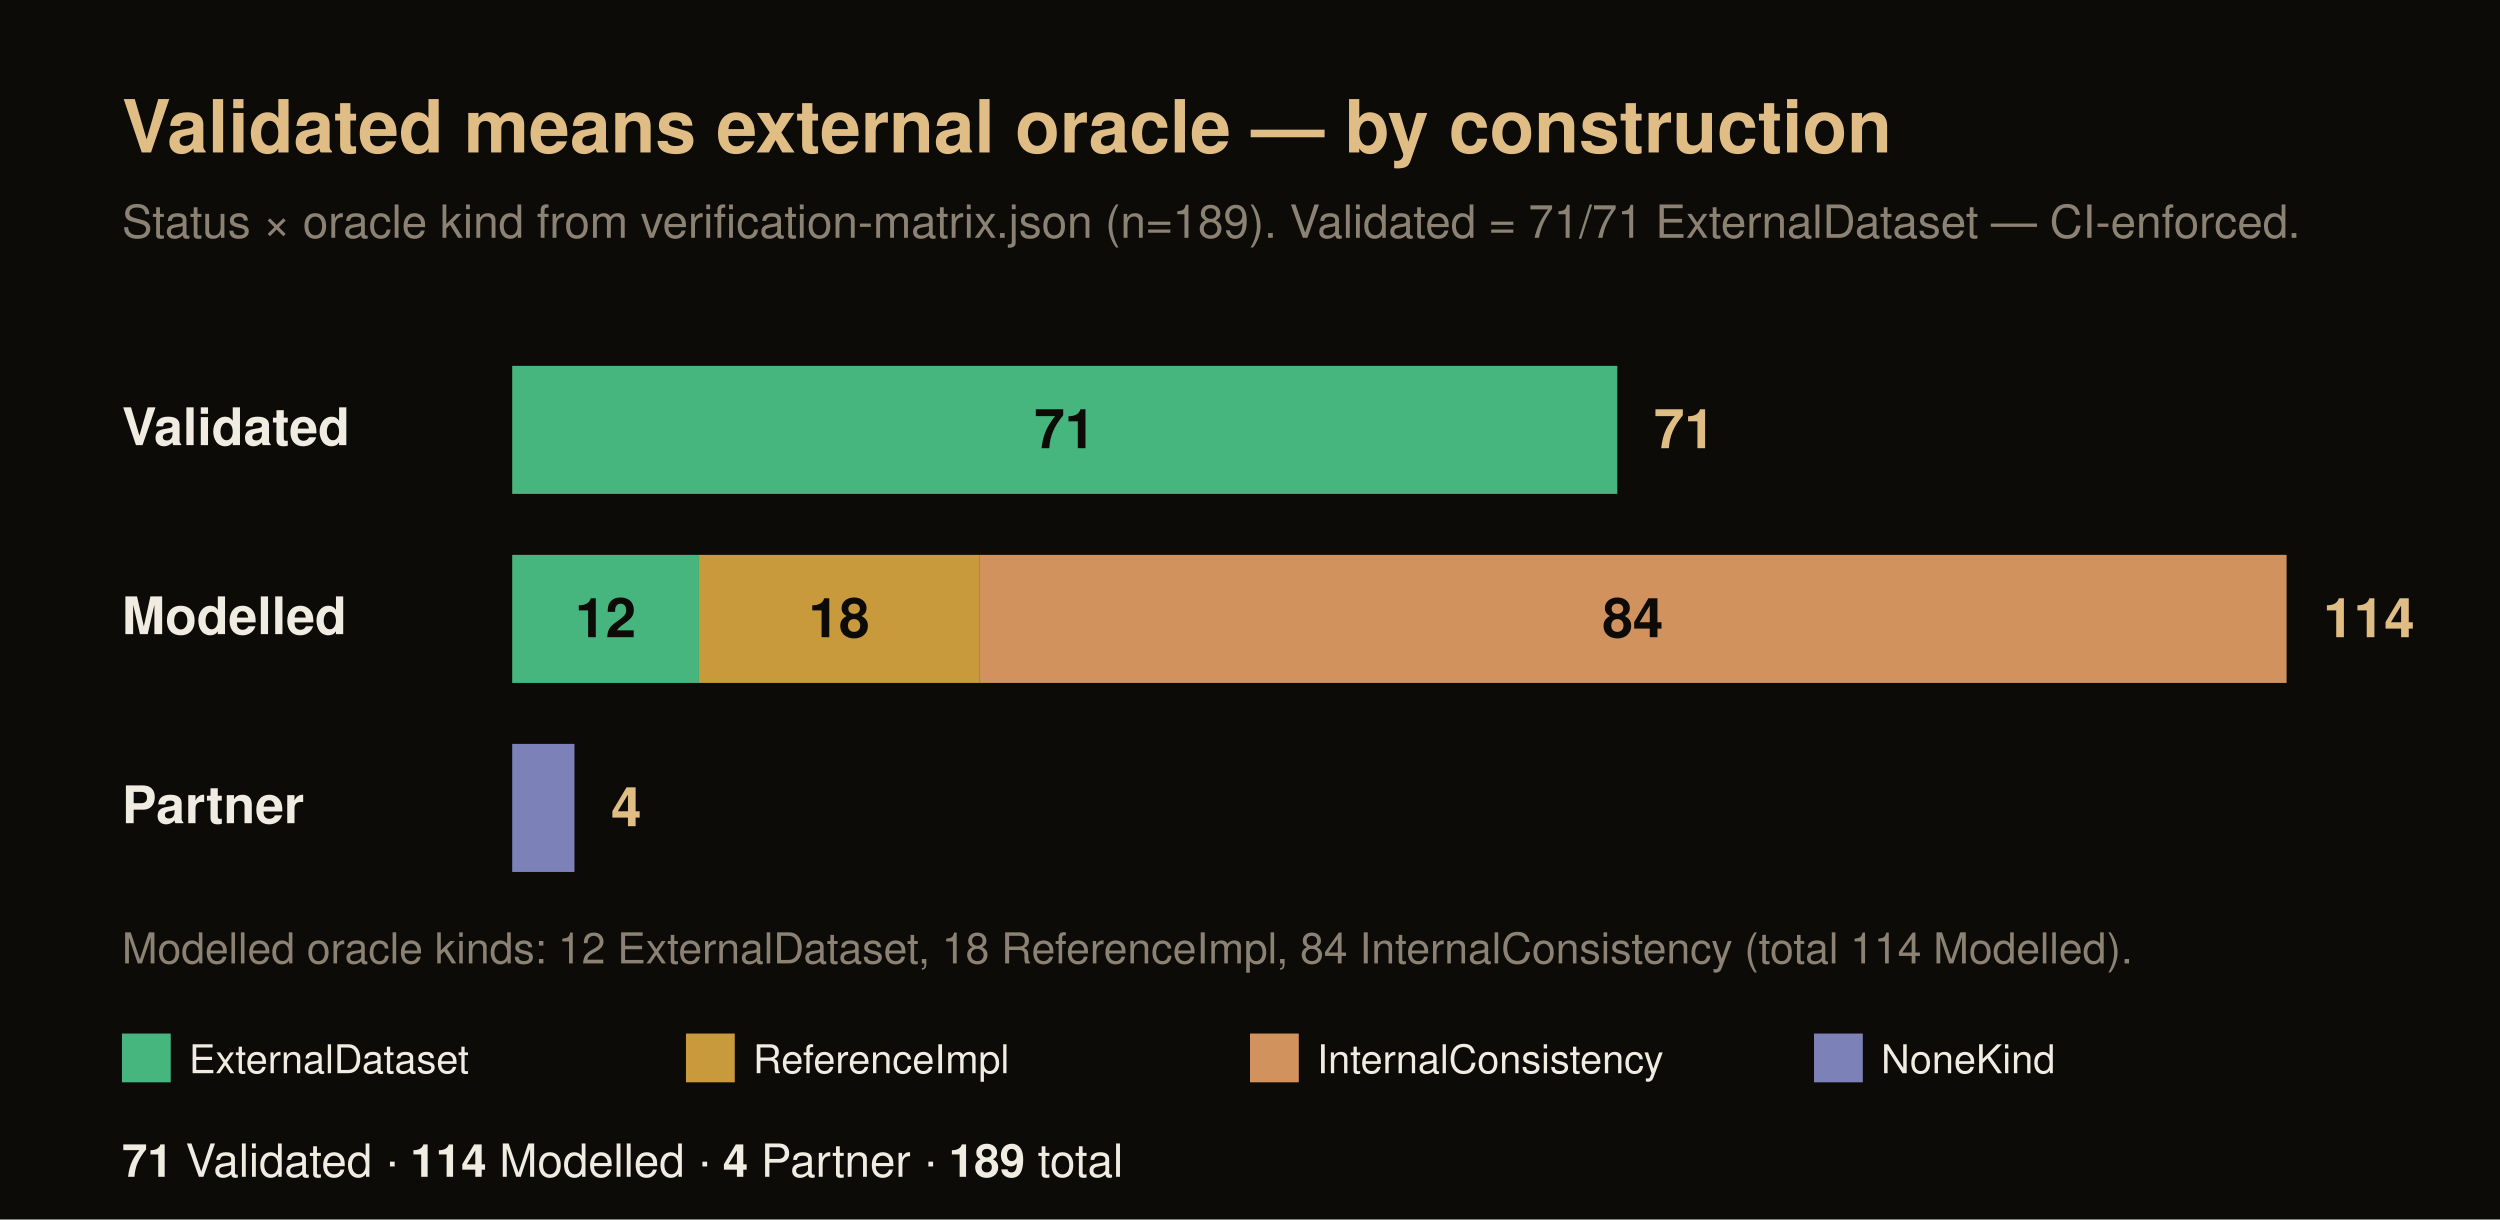
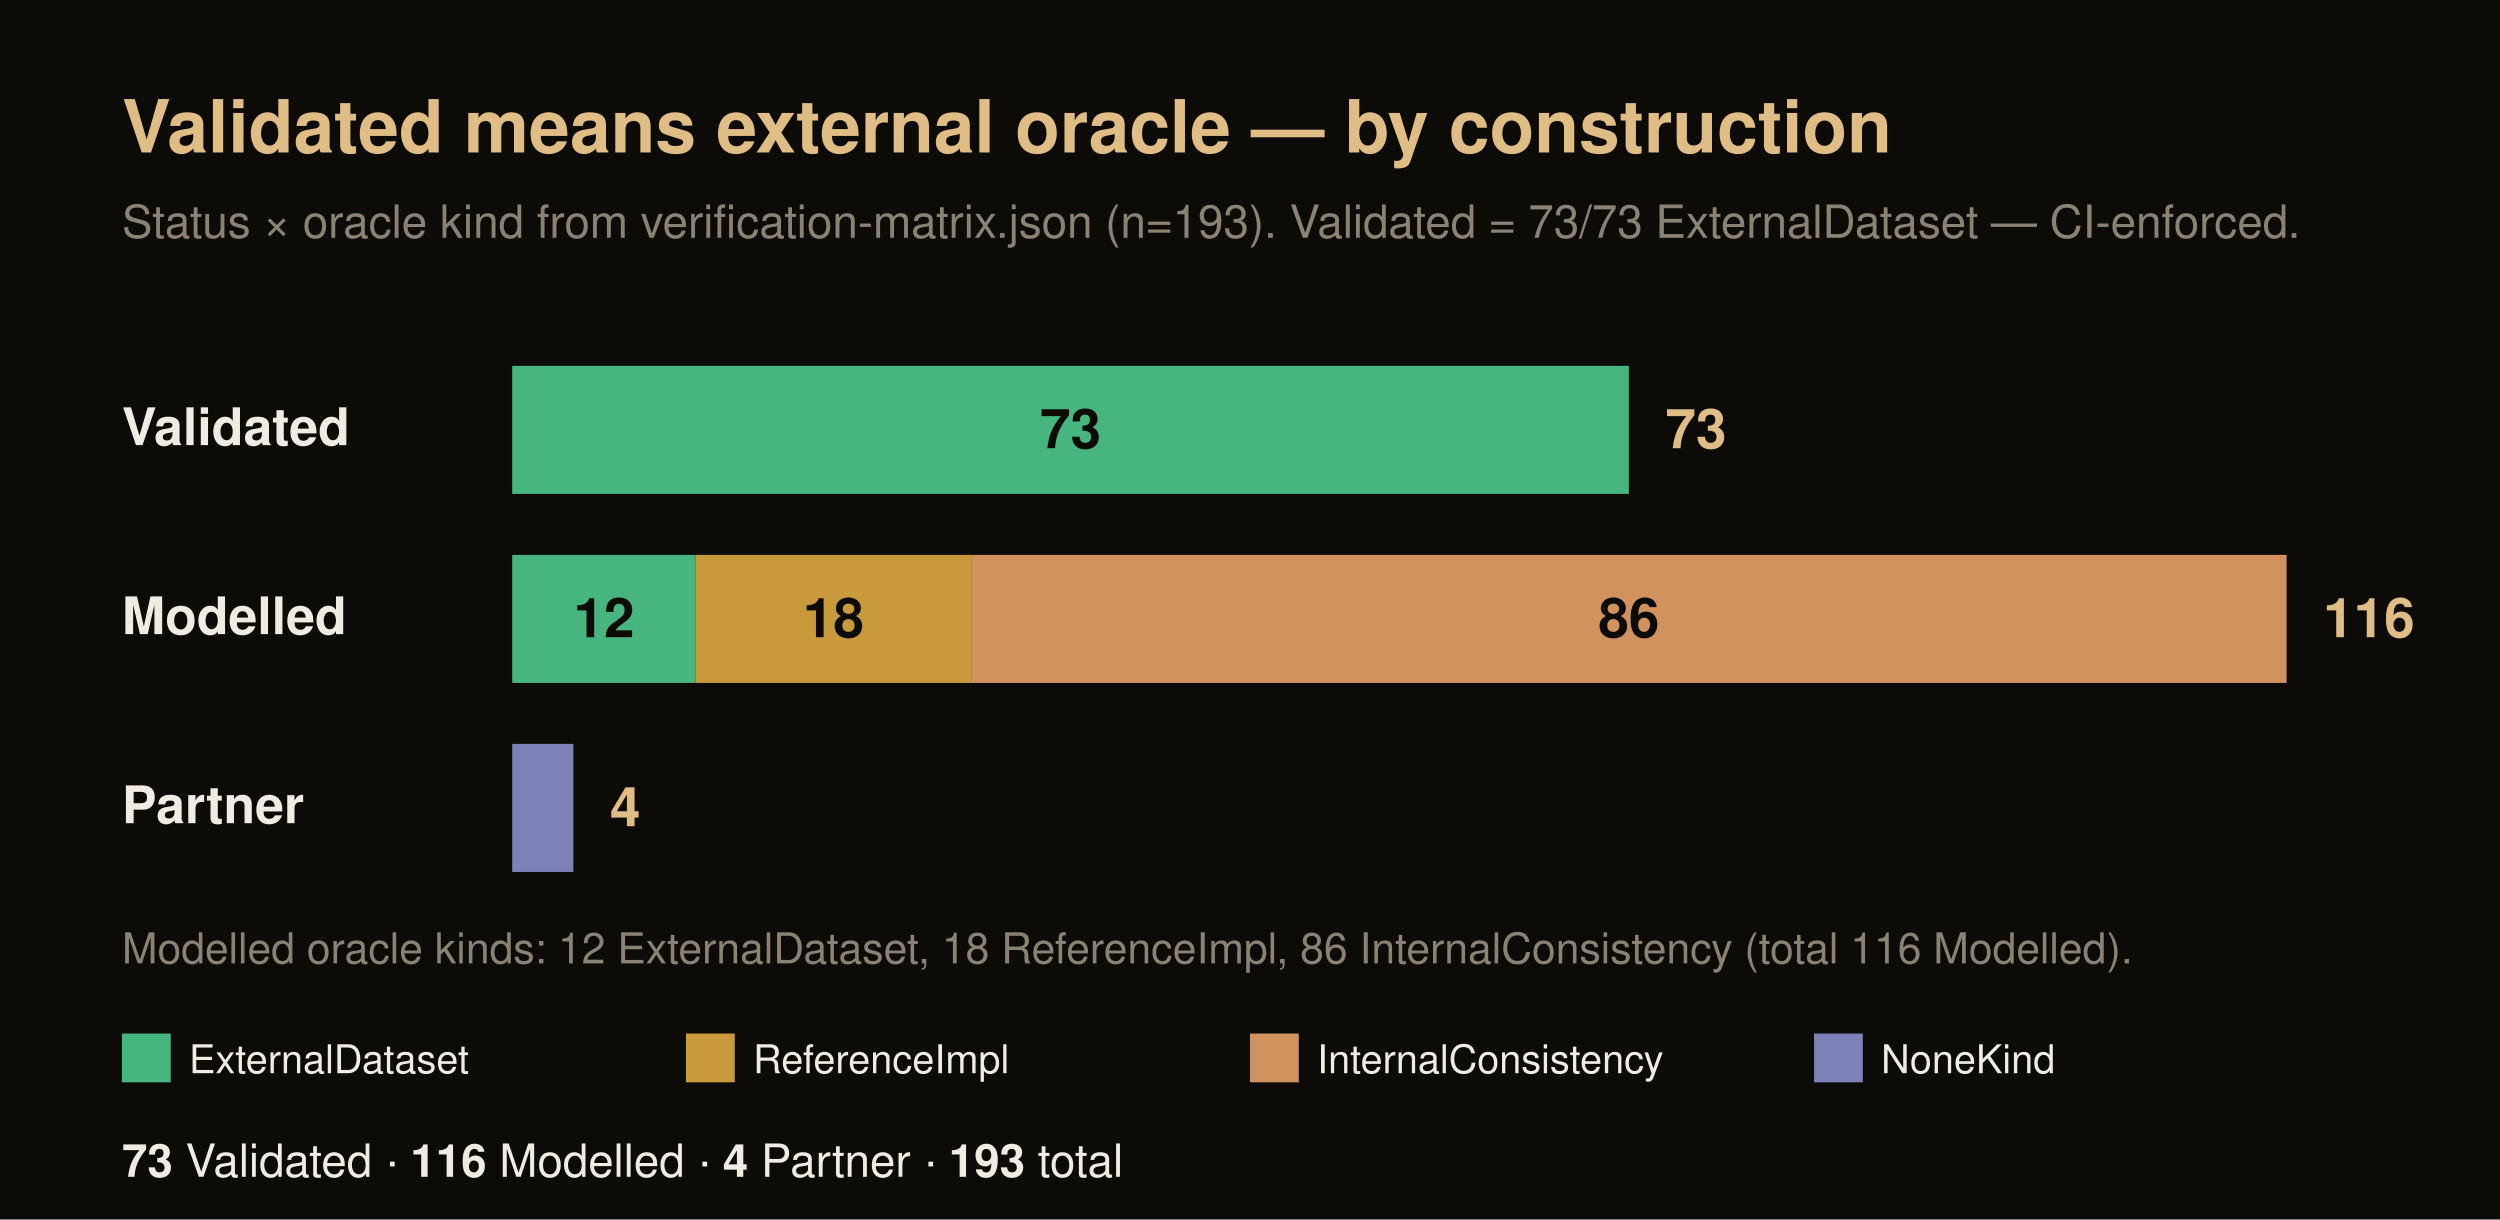
<svg xmlns="http://www.w3.org/2000/svg" width="820" height="400" viewBox="0 0 820 400" font-family="Helvetica, Arial, sans-serif">
  <rect x="0" y="0" width="820" height="400" fill="#0c0b08" />
  <text x="40" y="50" font-size="24" font-weight="700" fill="#e0bd84">Validated means external oracle — by construction</text>
-   <text x="40" y="78" font-size="15" fill="#8c8273">Status × oracle kind from verification-matrix.json (n=189). Validated = 71/71 ExternalDataset — CI-enforced.</text>
+   <text x="40" y="78" font-size="15" fill="#8c8273">Status × oracle kind from verification-matrix.json (n=193). Validated = 73/73 ExternalDataset — CI-enforced.</text>
  <text x="40" y="146" font-size="17" font-weight="700" fill="#f1ece2">Validated</text>
-   <rect x="168" y="120" width="362.47" height="42" fill="#46b67e" />
-   <text x="349.24" y="147" font-size="18" font-weight="700" fill="#0c0b08" text-anchor="middle">71</text>
-   <text x="542.47" y="147" font-size="18" font-weight="700" fill="#e0bd84">71</text>
+   <rect x="168" y="120" width="366.26" height="42" fill="#46b67e" />
+   <text x="351.13" y="147" font-size="18" font-weight="700" fill="#0c0b08" text-anchor="middle">73</text>
+   <text x="546.26" y="147" font-size="18" font-weight="700" fill="#e0bd84">73</text>
  <text x="40" y="208" font-size="17" font-weight="700" fill="#f1ece2">Modelled</text>
-   <rect x="168" y="182" width="61.26" height="42" fill="#46b67e" />
-   <text x="198.63" y="209" font-size="18" font-weight="700" fill="#0c0b08" text-anchor="middle">12</text>
-   <rect x="229.26" y="182" width="91.89" height="42" fill="#c99a3c" />
-   <text x="275.21" y="209" font-size="18" font-weight="700" fill="#0c0b08" text-anchor="middle">18</text>
-   <rect x="321.16" y="182" width="428.84" height="42" fill="#d2925e" />
-   <text x="535.58" y="209" font-size="18" font-weight="700" fill="#0c0b08" text-anchor="middle">84</text>
-   <text x="762" y="209" font-size="18" font-weight="700" fill="#e0bd84">114</text>
+   <rect x="168" y="182" width="60.21" height="42" fill="#46b67e" />
+   <text x="198.1" y="209" font-size="18" font-weight="700" fill="#0c0b08" text-anchor="middle">12</text>
+   <rect x="228.21" y="182" width="90.31" height="42" fill="#c99a3c" />
+   <text x="273.36" y="209" font-size="18" font-weight="700" fill="#0c0b08" text-anchor="middle">18</text>
+   <rect x="318.52" y="182" width="431.48" height="42" fill="#d2925e" />
+   <text x="534.26" y="209" font-size="18" font-weight="700" fill="#0c0b08" text-anchor="middle">86</text>
+   <text x="762" y="209" font-size="18" font-weight="700" fill="#e0bd84">116</text>
  <text x="40" y="270" font-size="17" font-weight="700" fill="#f1ece2">Partner</text>
-   <rect x="168" y="244" width="20.42" height="42" fill="#7c81b8" />
-   <text x="200.42" y="271" font-size="18" font-weight="700" fill="#e0bd84">4</text>
-   <text x="40" y="316" font-size="14" fill="#8c8273">Modelled oracle kinds: 12 ExternalDataset, 18 ReferenceImpl, 84 InternalConsistency (total 114 Modelled).</text>
+   <rect x="168" y="244" width="20.07" height="42" fill="#7c81b8" />
+   <text x="200.07" y="271" font-size="18" font-weight="700" fill="#e0bd84">4</text>
+   <text x="40" y="316" font-size="14" fill="#8c8273">Modelled oracle kinds: 12 ExternalDataset, 18 ReferenceImpl, 86 InternalConsistency (total 116 Modelled).</text>
  <rect x="40" y="339" width="16" height="16" fill="#46b67e" />
  <text x="62" y="352" font-size="13" fill="#f1ece2">ExternalDataset</text>
  <rect x="225" y="339" width="16" height="16" fill="#c99a3c" />
  <text x="247" y="352" font-size="13" fill="#f1ece2">ReferenceImpl</text>
  <rect x="410" y="339" width="16" height="16" fill="#d2925e" />
  <text x="432" y="352" font-size="13" fill="#f1ece2">InternalConsistency</text>
  <rect x="595" y="339" width="16" height="16" fill="#7c81b8" />
  <text x="617" y="352" font-size="13" fill="#f1ece2">NoneKind</text>
  <text x="40" y="386" font-size="15" fill="#f1ece2">
-     <tspan font-weight="700">71</tspan> Validated · <tspan font-weight="700">114</tspan> Modelled · <tspan font-weight="700">4</tspan> Partner · <tspan font-weight="700">189</tspan> total</text>
+     <tspan font-weight="700">73</tspan> Validated · <tspan font-weight="700">116</tspan> Modelled · <tspan font-weight="700">4</tspan> Partner · <tspan font-weight="700">193</tspan> total</text>
</svg>
